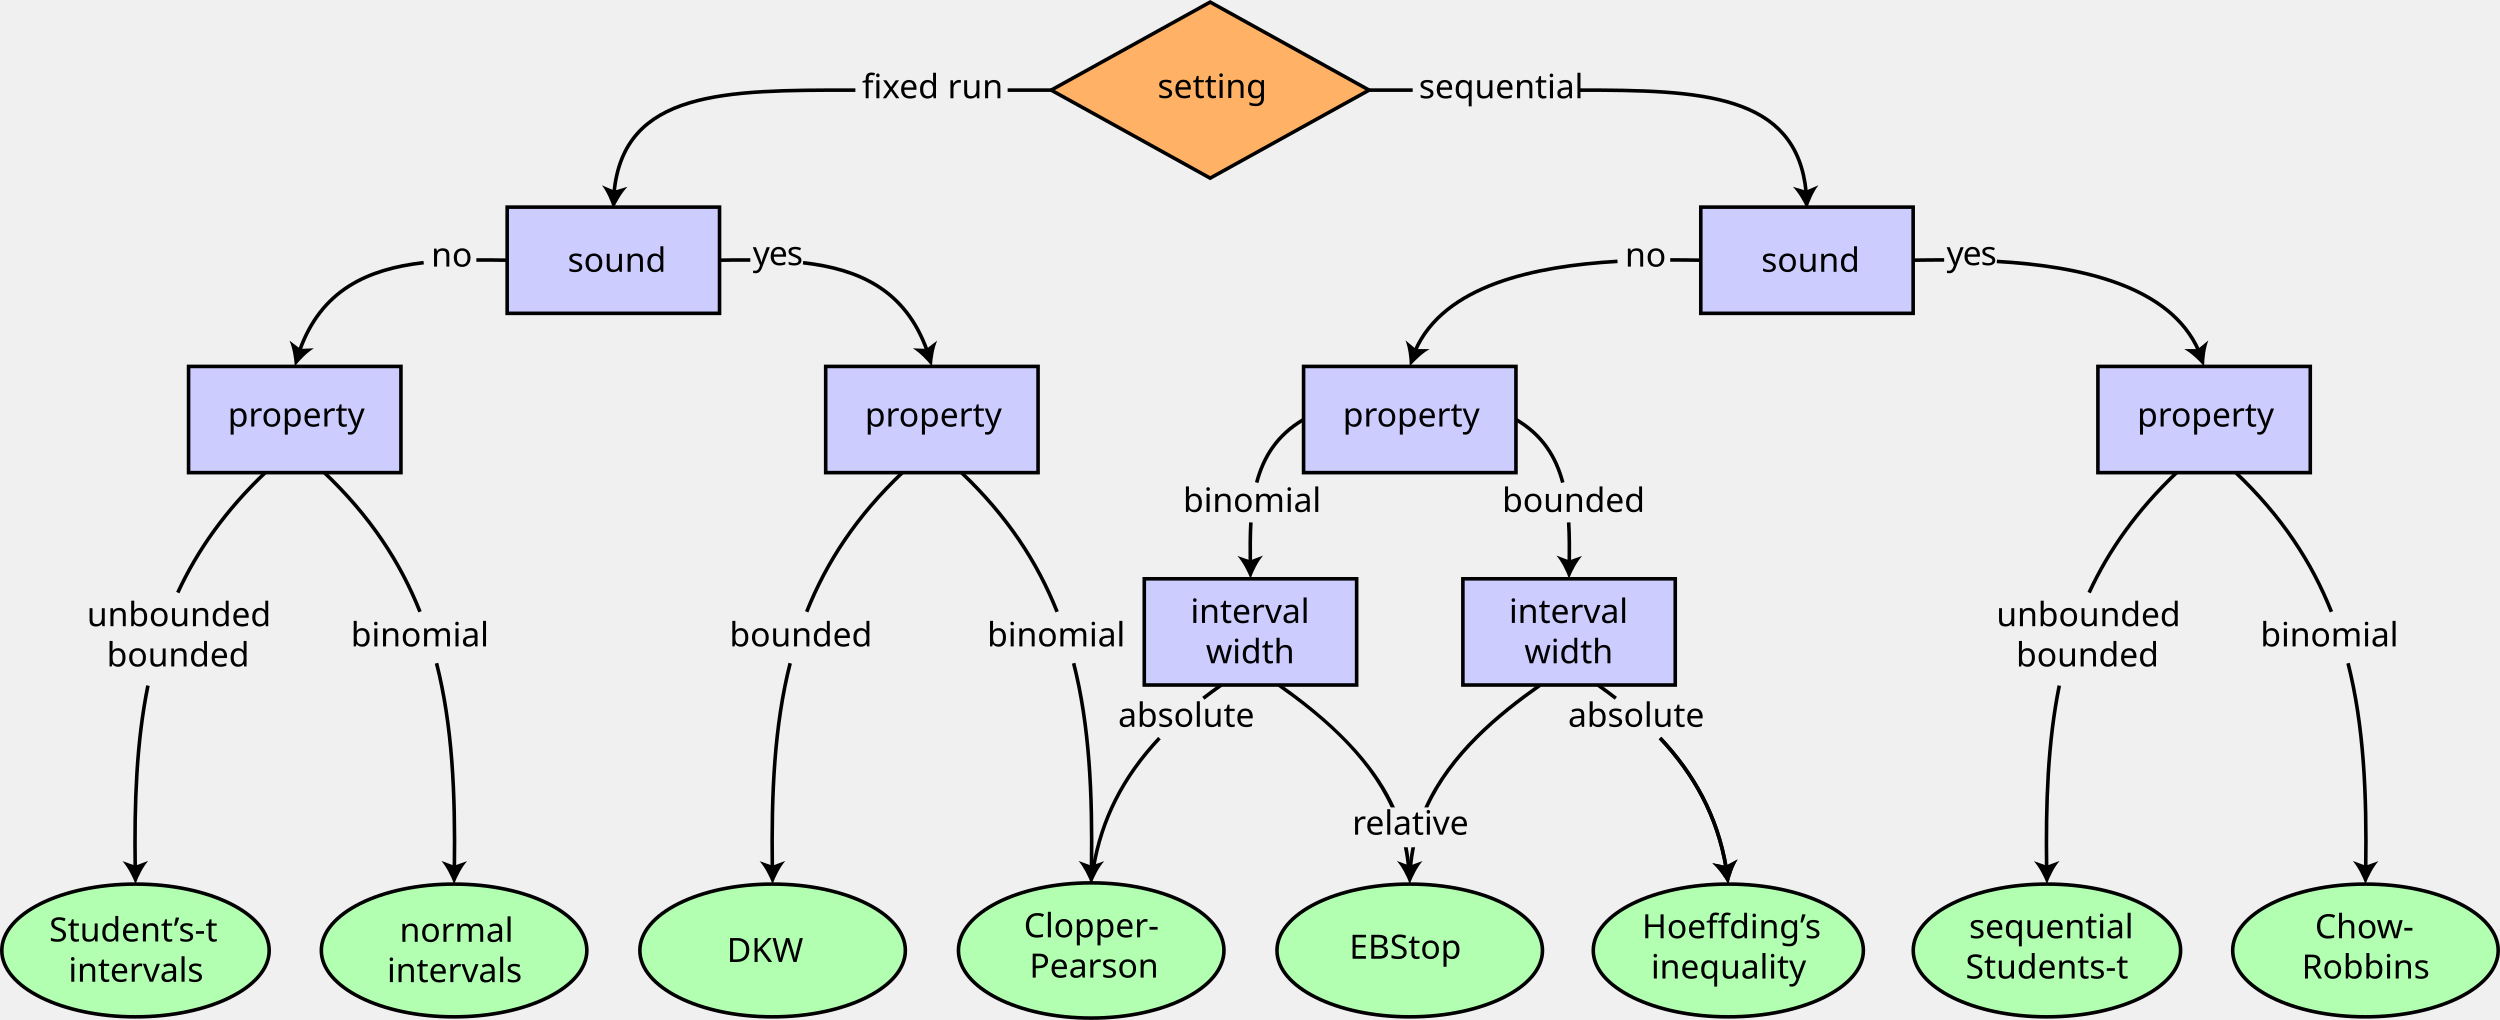
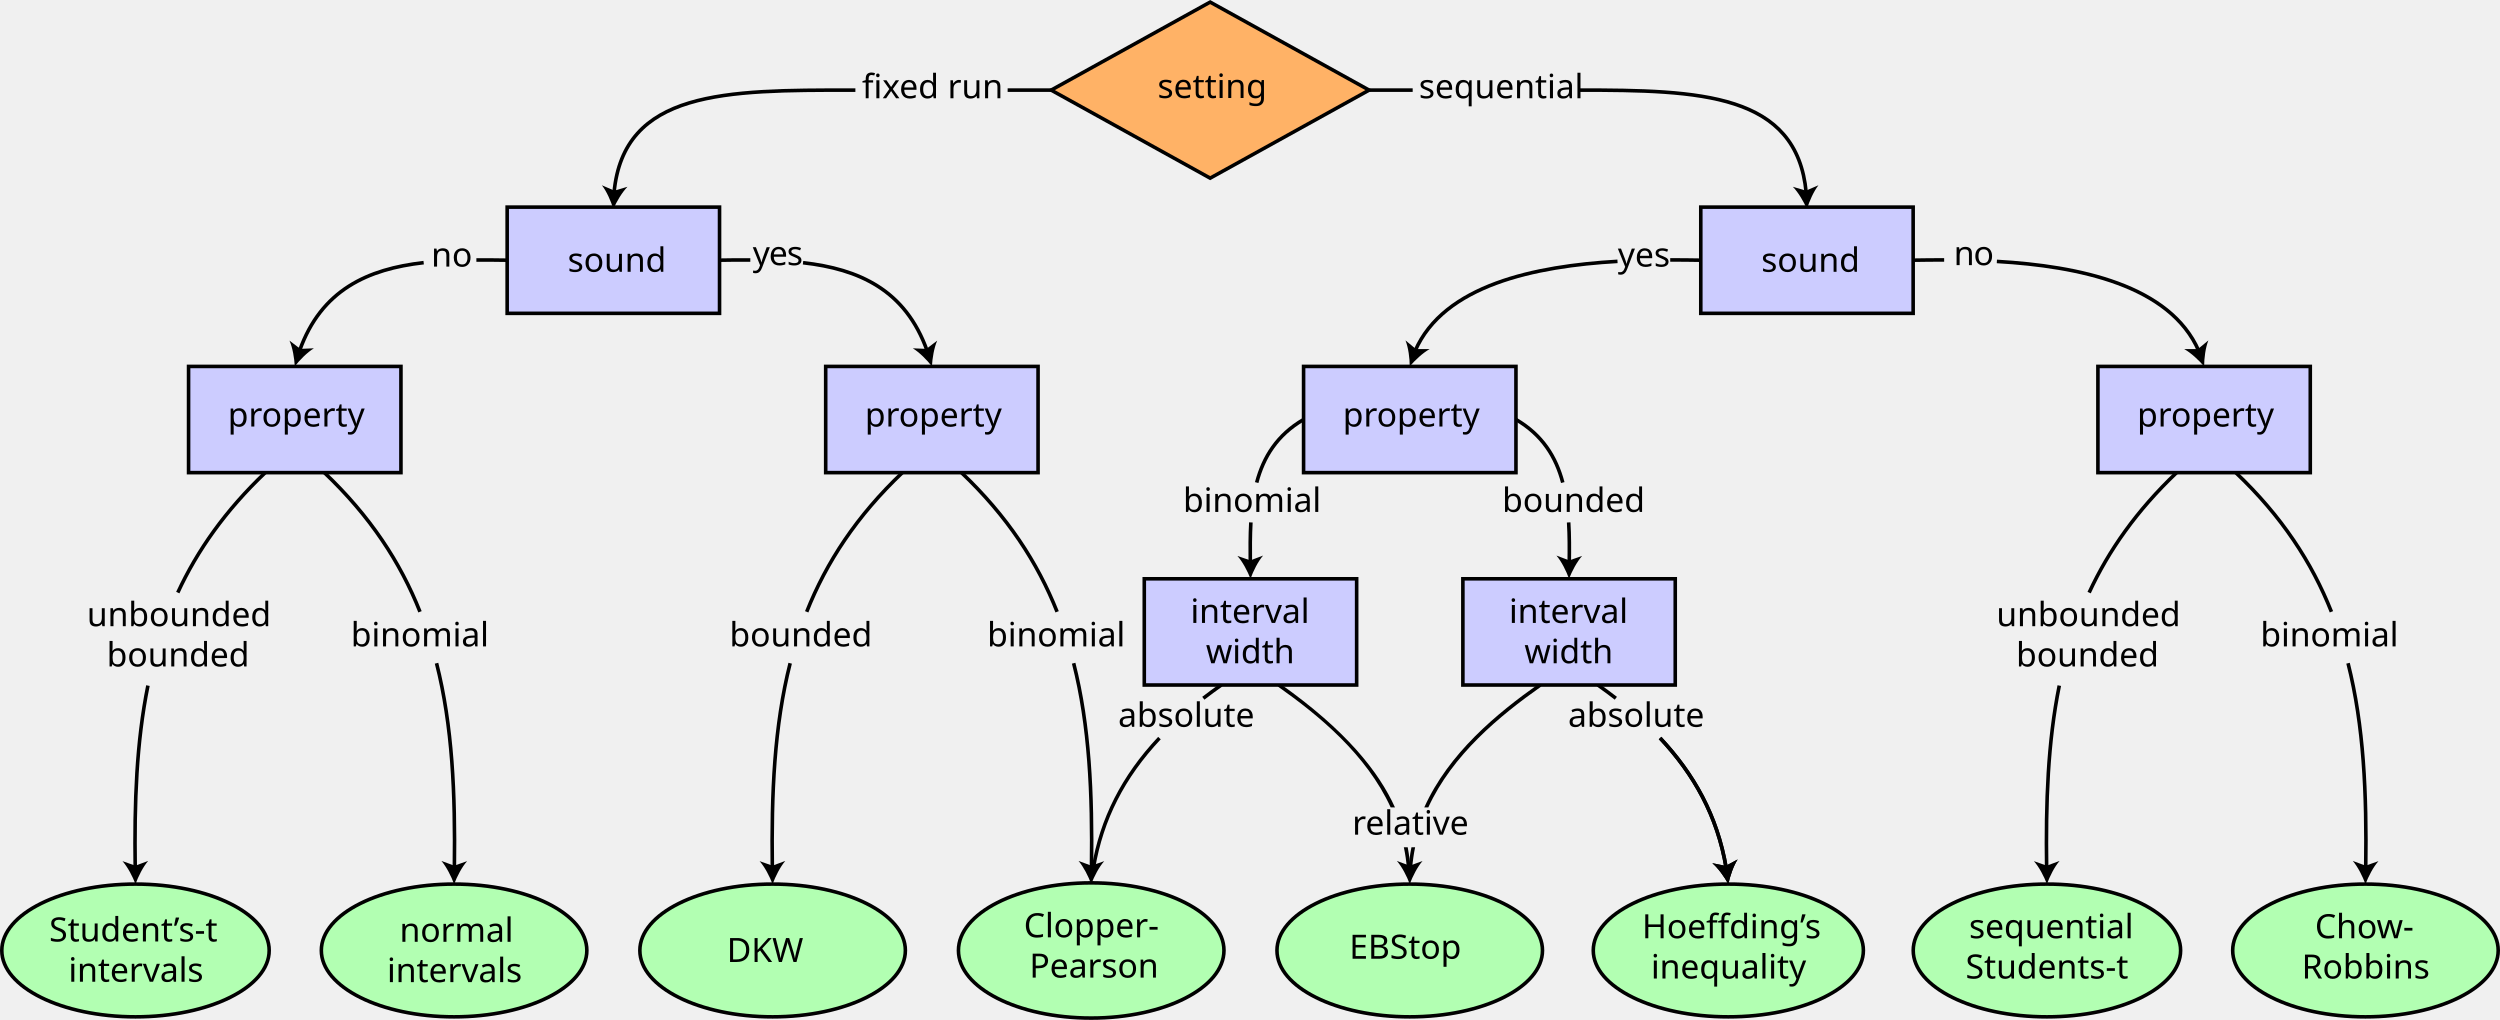
<svg xmlns="http://www.w3.org/2000/svg" id="Layer_2" data-name="Layer 2" viewBox="0 0 347.62 141.81">
  <defs>
    <style>
      .cls-1 {
        fill: #ccf;
      }

      .cls-1, .cls-2, .cls-3, .cls-4 {
        stroke: #000;
        stroke-miterlimit: 10;
        stroke-width: .5px;
      }

      .cls-5 {
        font-size: 4.67px;
      }

      .cls-5, .cls-6 {
        font-family: NewCM08-Book, NewComputerModern08;
      }

      .cls-6 {
        font-size: 4.67px;
      }

      .cls-2 {
        fill: #b2ffb2;
      }

      .cls-3 {
        fill: #ffb266;
      }

      .cls-4 {
        fill: none;
      }

      .cls-7 {
        letter-spacing: -.03em;
      }

      @media (prefers-color-scheme: dark) {
        g#arrows path.cls-4 {
          stroke: white;
        }

        g#arrows path:not(.cls-4) {
          fill: white;
        }

        g#arrow-labels text {
          fill: white;
        }

        g rect.cls-1 {
          stroke: white;
        }

        g ellipse.cls-2 {
          stroke: white;
        }

        g polygon.cls-3 {
          stroke: white;
        }
      }

    </style>
  </defs>
  <g id="arrows">
    <g>
      <path class="cls-4" d="M58.91,36.52c-7.75.89-14.24,3.76-17.26,12.26" />
      <path d="M40.99,50.95c-.06-1.13-.3-2.6-.74-3.59l1.51,1.15,1.89-.08c-.93.57-1.97,1.62-2.67,2.52Z" />
    </g>
    <path class="cls-4" d="M66.24,36.15c1.41,0,2.84,0,4.28.03" />
    <g>
      <path class="cls-4" d="M18.8,120.67c-.13-9.1.18-17.51,1.77-25.34" />
      <path d="M18.84,122.93c.39-1.07,1.05-2.39,1.76-3.22l-1.78.66-1.79-.63c.72.81,1.41,2.13,1.81,3.19Z" />
    </g>
    <path class="cls-4" d="M36.89,65.71c-5.54,5.27-9.45,10.81-12.17,16.69" />
    <g>
      <path class="cls-4" d="M60.7,92.22c2.21,8.7,2.62,18.12,2.48,28.45" />
      <path d="M63.14,122.93c-.39-1.07-1.06-2.39-1.76-3.22l1.78.66,1.79-.63c-.72.81-1.4,2.13-1.8,3.19Z" />
    </g>
    <path class="cls-4" d="M58.4,85.07c-2.73-6.89-6.94-13.31-13.31-19.36" />
    <g>
      <path class="cls-4" d="M284.58,120.67c-.13-9.1.17-17.51,1.76-25.34" />
      <path d="M284.62,122.93c.39-1.07,1.05-2.4,1.76-3.22l-1.78.66-1.79-.63c.72.81,1.41,2.13,1.81,3.19Z" />
    </g>
    <path class="cls-4" d="M302.66,65.71c-5.54,5.27-9.45,10.81-12.17,16.69" />
    <g>
      <path class="cls-4" d="M326.49,92.22c2.2,8.7,2.61,18.12,2.46,28.45" />
      <path d="M328.91,122.93c-.39-1.07-1.05-2.39-1.76-3.22l1.78.66,1.79-.63c-.72.81-1.4,2.13-1.8,3.19Z" />
    </g>
    <path class="cls-4" d="M324.18,85.07c-2.73-6.89-6.93-13.31-13.31-19.36" />
    <g>
      <path class="cls-4" d="M107.39,120.67c-.14-10.33.27-19.75,2.48-28.45" />
      <path d="M107.43,122.93c.39-1.07,1.06-2.39,1.76-3.22l-1.78.66-1.79-.63c.72.81,1.4,2.13,1.8,3.19Z" />
    </g>
    <path class="cls-4" d="M125.48,65.71c-6.37,6.05-10.58,12.47-13.31,19.36" />
    <g>
      <path class="cls-4" d="M149.29,92.22c2.21,8.7,2.62,18.12,2.48,28.45" />
      <path d="M151.73,122.93c-.39-1.07-1.06-2.39-1.76-3.22l1.78.66,1.79-.63c-.72.81-1.4,2.13-1.8,3.19Z" />
    </g>
    <path class="cls-4" d="M146.99,85.07c-2.73-6.88-6.93-13.3-13.31-19.36" />
    <g>
      <path class="cls-4" d="M128.92,48.79c-3.02-8.51-9.51-11.38-17.26-12.26" />
      <path d="M129.58,50.95c.06-1.13.3-2.6.74-3.59l-1.51,1.15-1.89-.08c.93.57,1.97,1.62,2.67,2.52Z" />
    </g>
    <path class="cls-4" d="M100.05,36.18c1.44-.03,2.87-.04,4.28-.03" />
    <g>
      <path class="cls-4" d="M224.91,36.34c-11.43.66-24.16,3.28-28.15,12.47" />
      <path d="M196.02,50.95c0-1.14-.19-2.61-.59-3.62l1.46,1.21h1.9c-.95.53-2.03,1.54-2.77,2.41Z" />
    </g>
    <path class="cls-4" d="M232.24,36.14c1.5,0,2.93.02,4.25.04" />
    <g>
      <path class="cls-4" d="M305.74,48.81c-3.98-9.17-16.68-11.8-28.08-12.46" />
      <path d="M306.48,50.95c0-1.14.19-2.61.59-3.62l-1.46,1.21h-1.9c.95.53,2.03,1.54,2.77,2.41Z" />
    </g>
    <path class="cls-4" d="M266.02,36.18c1.34-.02,2.78-.04,4.31-.04" />
    <g>
      <path class="cls-4" d="M230.83,102.62c4.69,4.99,7.97,10.82,9.19,18.06" />
      <path d="M240.32,122.93c-.55-1-1.41-2.21-2.23-2.91l1.86.38,1.67-.9c-.59.91-1.06,2.32-1.3,3.43Z" />
    </g>
    <path class="cls-4" d="M224.68,97.09c-.81-.63-1.65-1.24-2.51-1.85" />
    <path d="M196.26,117.81h.51c-.19.93-.33,1.89-.41,2.87l-.37-.03h-.13c.03-.41.08-.81.13-1.2v-.02c.07-.55.16-1.09.27-1.62Z" />
    <path d="M214.32,95.45c-5.82,4.1-12.35,9.5-15.72,16.82h-.56c3.39-7.53,10.05-13.04,15.99-17.23l.29.41Z" />
    <path d="M193.97,112.27h-.6c-3.38-7.34-9.89-12.72-15.7-16.82l.28-.41c9.25,6.52,13.78,12.29,16.02,17.23Z" />
    <path d="M196.11,120.64h-.12s-.37.04-.37.04c-.08-.98-.22-1.94-.42-2.87h.54c.1.55.18,1.09.25,1.62v.02c.05.4.09.8.12,1.19Z" />
    <path d="M196.02,122.93c.4-1.06,1.07-2.39,1.78-3.21l-1.78.65-1.78-.65c.71.82,1.39,2.14,1.78,3.21Z" />
    <g>
      <path class="cls-4" d="M219.62,12.53c16.77,0,30.25.4,31.53,14.28" />
      <path d="M251.25,29.07c-.45-1.04-1.2-2.32-1.96-3.1l1.82.54,1.74-.75c-.67.86-1.26,2.22-1.6,3.3Z" />
    </g>
    <path class="cls-4" d="M196.43,12.53h-6.06" />
    <g>
      <path class="cls-4" d="M85.38,26.81c1.32-14.28,15.55-14.28,32.98-14.28h.58" />
      <path d="M85.28,29.07c.46-1.04,1.21-2.32,1.97-3.1l-1.82.54-1.74-.75c.67.86,1.26,2.22,1.59,3.3Z" />
    </g>
    <path class="cls-4" d="M146.16,12.53h-6.05" />
    <g>
      <path class="cls-4" d="M218.12,72.64c.11,1.81.11,3.68.08,5.58" />
      <path d="M218.17,80.48c-.38-1.07-1.04-2.4-1.75-3.23l1.78.67,1.79-.62c-.72.81-1.41,2.12-1.82,3.18Z" />
    </g>
    <path class="cls-4" d="M217.3,67.1c-.94-3.57-2.83-6.62-6.51-8.77" />
    <path class="cls-4" d="M181.26,58.33c-3.68,2.15-5.57,5.2-6.52,8.77" />
    <g>
      <path class="cls-4" d="M173.85,78.22c-.02-1.9-.02-3.77.08-5.58" />
      <path d="M173.88,80.48c.38-1.07,1.04-2.4,1.75-3.23l-1.78.67-1.79-.62c.72.81,1.41,2.12,1.82,3.18Z" />
    </g>
    <g>
      <path class="cls-4" d="M230.83,102.62c4.69,4.99,7.97,10.82,9.19,18.06" />
      <path d="M240.32,122.93c-.55-1-1.41-2.21-2.23-2.91l1.86.38,1.67-.9c-.59.91-1.06,2.32-1.3,3.43Z" />
    </g>
    <path d="M152.28,120.73l-.49-.08c1.15-6.84,4.17-12.79,9.25-18.19l.36.34c-5.01,5.33-7.99,11.19-9.12,17.93Z" />
    <path class="cls-4" d="M167.32,97.09c.81-.63,1.65-1.24,2.51-1.85" />
  </g>
  <g id="arrow-labels">
    <text class="cls-6" transform="translate(12.08 87.07)">
      <tspan x="0" y="0">unbounded</tspan>
      <tspan x="2.76" y="5.6">bounded</tspan>
    </text>
    <text class="cls-6" transform="translate(314.31 89.88)">
      <tspan x="0" y="0">binomial</tspan>
    </text>
    <text class="cls-6" transform="translate(137.27 89.88)">
      <tspan x="0" y="0">binomial</tspan>
    </text>
    <text class="cls-6" transform="translate(101.44 89.88)">
      <tspan x="0" y="0">bounded</tspan>
    </text>
    <text class="cls-6" transform="translate(48.79 89.88)">
      <tspan x="0" y="0">binomial</tspan>
    </text>
    <text class="cls-6" transform="translate(277.59 87.07)">
      <tspan x="0" y="0">unbounded</tspan>
      <tspan x="2.75" y="5.6">bounded</tspan>
    </text>
    <text class="cls-6" transform="translate(164.51 71.18)">
      <tspan x="0" y="0">binomial</tspan>
    </text>
    <text class="cls-6" transform="translate(208.88 71.18)">
      <tspan x="0" y="0">bounded</tspan>
    </text>
    <text class="cls-6" transform="translate(188.03 116.06)">
      <tspan x="0" y="0">relative</tspan>
    </text>
    <text class="cls-6" transform="translate(155.47 101.06)">
      <tspan x="0" y="0">absolute</tspan>
    </text>
    <text class="cls-6" transform="translate(218.03 101.06)">
      <tspan x="0" y="0">absolute</tspan>
    </text>
    <text class="cls-6" transform="translate(59.96 37.07)">
      <tspan x="0" y="0">no</tspan>
    </text>
    <text class="cls-6" transform="translate(104.67 36.87)">
      <tspan class="cls-7" x="0" y="0">yes</tspan>
    </text>
-     <text class="cls-6" transform="translate(225.96 37.07)">
-       <tspan x="0" y="0">no</tspan>
-     </text>
-     <text class="cls-6" transform="translate(270.67 36.87)">
-       <tspan class="cls-7" x="0" y="0">yes</tspan>
+     <text class="cls-6" transform="translate(224.96 37.07)">
+       <tspan x="0" y="0">yes</tspan>
+     </text>
+     <text class="cls-6" transform="translate(271.67 36.87)">
+       <tspan class="cls-7" x="0" y="0">no</tspan>
    </text>
    <text class="cls-6" transform="translate(119.86 13.66)">
      <tspan x="0" y="0">fixed run</tspan>
    </text>
    <text class="cls-5" transform="translate(197.29 13.66)">
      <tspan x="0" y="0">sequential</tspan>
    </text>
  </g>
  <g id="Settings">
    <polygon class="cls-3" points="190.37 12.53 168.27 .29 146.16 12.53 168.27 24.77 190.37 12.53" />
    <text class="cls-6" transform="translate(160.95 13.63)">
      <tspan x="0" y="0">setting</tspan>
    </text>
  </g>
  <g id="statistical-methods">
    <g>
      <ellipse class="cls-2" cx="18.84" cy="132.16" rx="18.59" ry="9.23" />
      <text class="cls-6" transform="translate(6.84 130.91)">
        <tspan x="0" y="0">Student’s-t</tspan>
        <tspan x="2.68" y="5.6">intervals</tspan>
      </text>
    </g>
    <g>
      <ellipse class="cls-2" cx="63.14" cy="132.16" rx="18.46" ry="9.23" />
      <text class="cls-6" transform="translate(55.56 130.96)">
        <tspan x="0" y="0">normal</tspan>
        <tspan x="-1.74" y="5.6">intervals</tspan>
      </text>
    </g>
    <g>
      <ellipse class="cls-2" cx="107.43" cy="132.16" rx="18.46" ry="9.23" />
      <text class="cls-6" transform="translate(101.06 133.76)">
        <tspan x="0" y="0">DKW</tspan>
      </text>
    </g>
    <g>
      <ellipse class="cls-2" cx="151.73" cy="132.16" rx="18.46" ry="9.4" />
      <text class="cls-6" transform="translate(142.36 130.33)">
        <tspan x="0" y="0">Clopper-</tspan>
        <tspan x=".78" y="5.6">Pearson</tspan>
      </text>
    </g>
    <g>
      <ellipse class="cls-2" cx="196.02" cy="132.16" rx="18.46" ry="9.23" />
      <text class="cls-6" transform="translate(187.62 133.31)">
        <tspan x="0" y="0">EBStop</tspan>
      </text>
    </g>
    <g>
      <ellipse class="cls-2" cx="240.32" cy="132.16" rx="18.78" ry="9.23" />
      <text class="cls-6" transform="translate(228.32 130.46)">
        <tspan x="0" y="0">Hoeffding’s</tspan>
        <tspan x="1.25" y="5.6">inequality</tspan>
      </text>
    </g>
    <g>
      <ellipse class="cls-2" cx="284.62" cy="132.16" rx="18.59" ry="9.23" />
      <text class="cls-6" transform="translate(273.79 130.46)">
        <tspan x="0" y="0">sequential</tspan>
        <tspan x="-.48" y="5.6">Students-t</tspan>
      </text>
    </g>
    <g>
      <ellipse class="cls-2" cx="328.91" cy="132.16" rx="18.46" ry="9.23" />
      <text class="cls-6" transform="translate(321.89 130.46)">
        <tspan x="0" y="0">Chow-</tspan>
        <tspan x="-1.84" y="5.6">Robbins</tspan>
      </text>
    </g>
  </g>
  <g id="choice-boxes">
    <g>
      <rect class="cls-1" x="114.81" y="50.95" width="29.53" height="14.77" />
      <text class="cls-6" transform="translate(120.27 59.31)">
        <tspan x="0" y="0">property</tspan>
      </text>
    </g>
    <g>
      <rect class="cls-1" x="26.22" y="50.95" width="29.53" height="14.77" />
      <text class="cls-6" transform="translate(31.68 59.31)">
        <tspan x="0" y="0">property</tspan>
      </text>
    </g>
    <g>
      <rect class="cls-1" x="159.11" y="80.48" width="29.53" height="14.77" />
      <text class="cls-6" transform="translate(165.54 86.62)">
        <tspan x="0" y="0">interval</tspan>
        <tspan x="2.14" y="5.6">width</tspan>
      </text>
    </g>
    <g>
      <rect class="cls-1" x="203.41" y="80.48" width="29.53" height="14.77" />
      <text class="cls-6" transform="translate(209.83 86.62)">
        <tspan x="0" y="0">interval</tspan>
        <tspan x="2.14" y="5.6">width</tspan>
      </text>
    </g>
    <g>
      <rect class="cls-1" x="70.52" y="28.8" width="29.53" height="14.77" />
      <text class="cls-6" transform="translate(78.93 37.79)">
        <tspan x="0" y="0">sound</tspan>
      </text>
    </g>
    <g>
      <rect class="cls-1" x="236.49" y="28.8" width="29.53" height="14.77" />
      <text class="cls-6" transform="translate(244.9 37.79)">
        <tspan x="0" y="0">sound</tspan>
      </text>
    </g>
    <g>
      <rect class="cls-1" x="181.26" y="50.95" width="29.53" height="14.77" />
      <text class="cls-6" transform="translate(186.72 59.31)">
        <tspan x="0" y="0">property</tspan>
      </text>
    </g>
    <g>
      <rect class="cls-1" x="291.71" y="50.95" width="29.53" height="14.77" />
      <text class="cls-6" transform="translate(297.17 59.31)">
        <tspan x="0" y="0">property</tspan>
      </text>
    </g>
  </g>
</svg>
